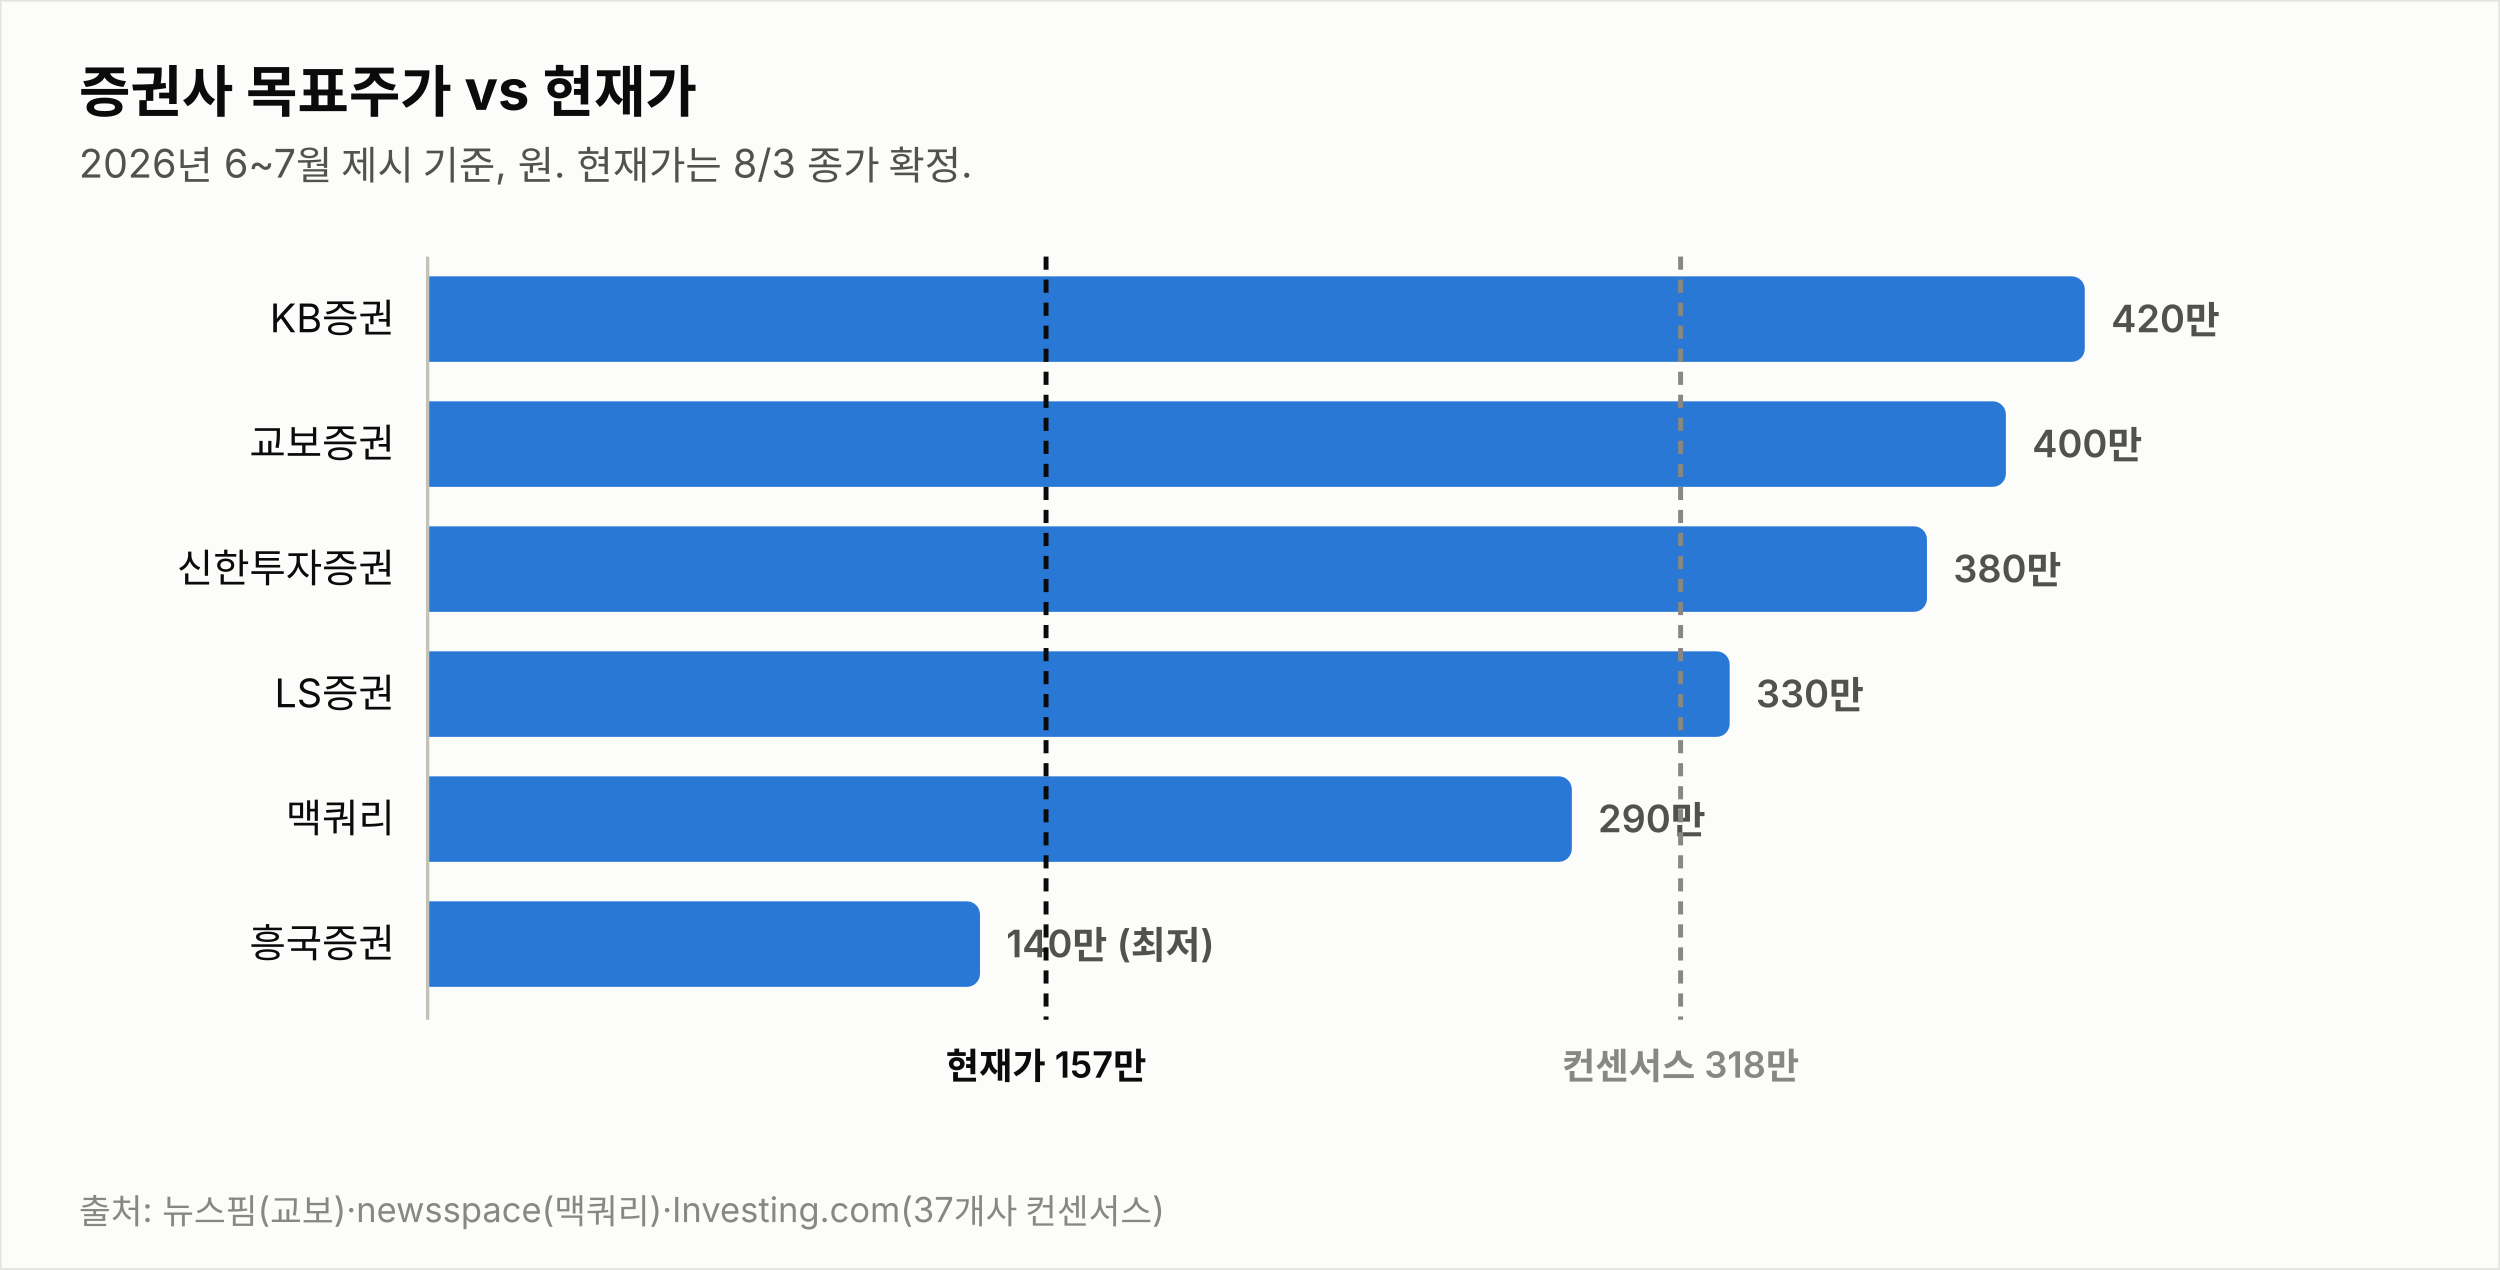
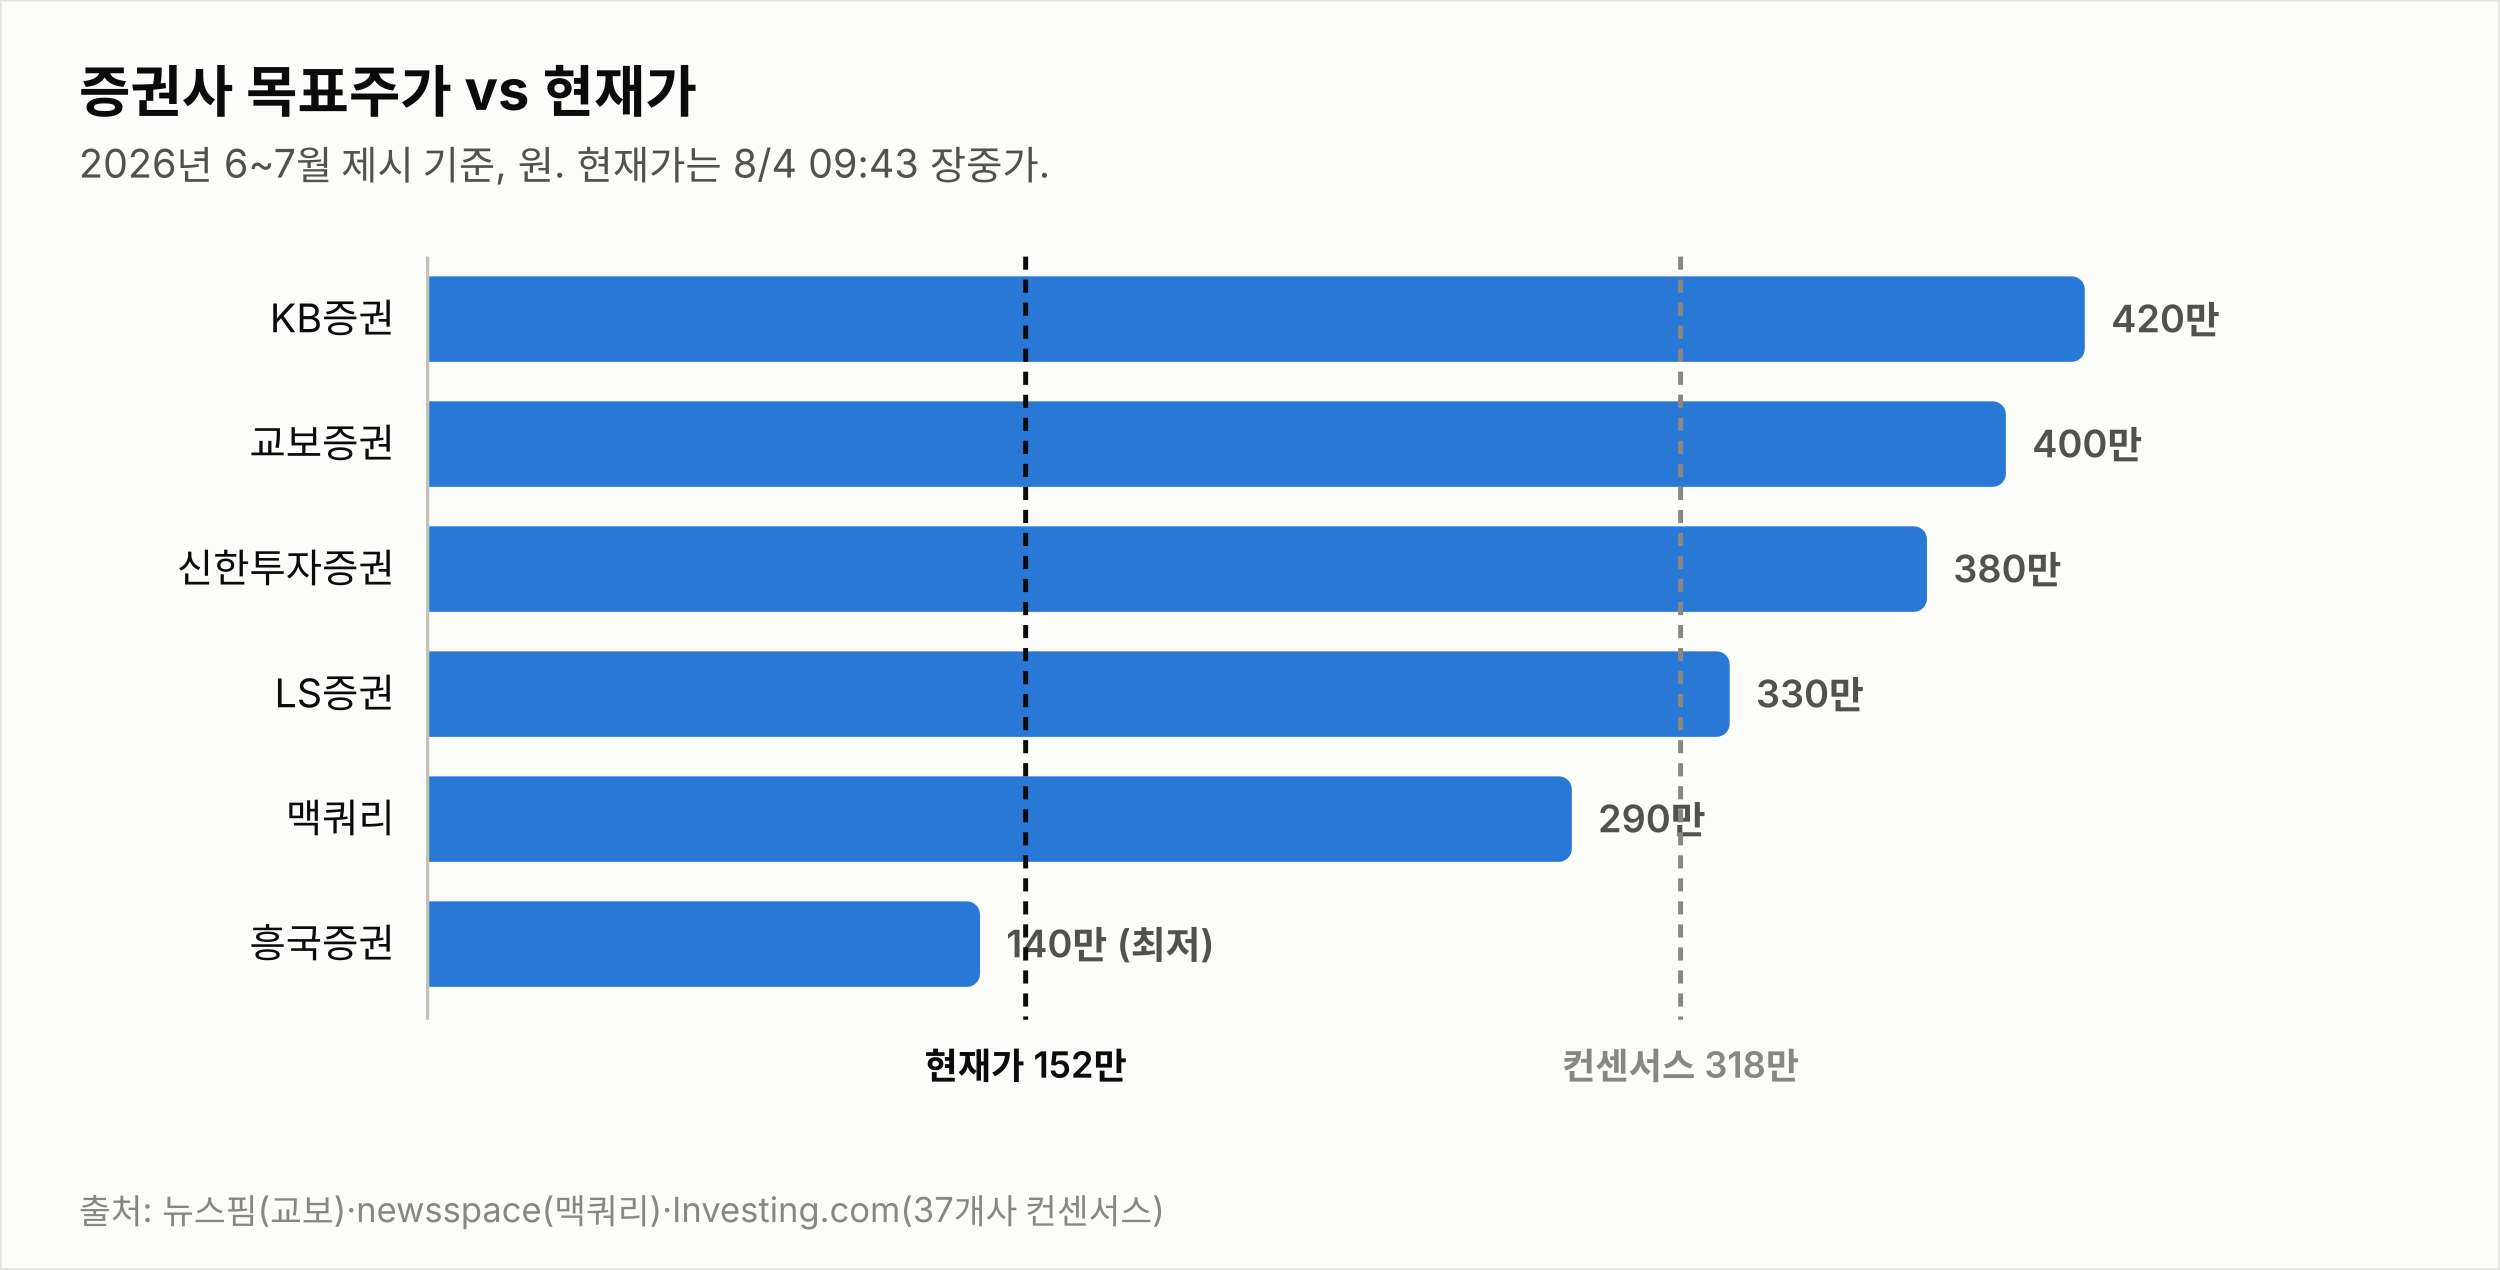
<svg xmlns="http://www.w3.org/2000/svg" width="760" height="386" viewBox="0 0 760 386" font-family="system-ui,-apple-system,&quot;Segoe UI&quot;,&quot;Malgun Gothic&quot;,&quot;Apple SD Gothic Neo&quot;,sans-serif">
  <rect width="760" height="386" fill="#fcfcfb" stroke="rgba(11,11,11,0.10)" />
  <text x="24" y="34" font-size="17" font-weight="700" fill="#0b0b0b">증권사 목표주가 vs 현재가</text>
-   <text x="24" y="54" font-size="12" fill="#52514e">2026년 6~7월 제시 기준, 원. 현재가는 8/3 종가 확정.</text>
+   <text x="24" y="54" font-size="12" fill="#52514e">2026년 6~7월 제시 기준, 원. 현재가는 8/4 09:43 장중가.</text>
  <text x="120" y="101.0" font-size="12" fill="#0b0b0b" text-anchor="end">KB증권</text>
  <path d="M130,84 h499.774 a4,4 0 0 1 4,4 v18 a4,4 0 0 1 -4,4 h-499.774 z" fill="#2a78d6" opacity="1.0" />
  <text x="641.8" y="101.0" font-size="11.5" font-weight="600" fill="#52514e" style="font-variant-numeric:tabular-nums">420만</text>
  <text x="120" y="139.0" font-size="12" fill="#0b0b0b" text-anchor="end">교보증권</text>
  <path d="M130,122 h475.784 a4,4 0 0 1 4,4 v18 a4,4 0 0 1 -4,4 h-475.784 z" fill="#2a78d6" opacity="1.0" />
  <text x="617.8" y="139.0" font-size="11.5" font-weight="600" fill="#52514e" style="font-variant-numeric:tabular-nums">400만</text>
  <text x="120" y="177.0" font-size="12" fill="#0b0b0b" text-anchor="end">신한투자증권</text>
  <path d="M130,160 h451.795 a4,4 0 0 1 4,4 v18 a4,4 0 0 1 -4,4 h-451.795 z" fill="#2a78d6" opacity="1.0" />
  <text x="593.8" y="177.0" font-size="11.5" font-weight="600" fill="#52514e" style="font-variant-numeric:tabular-nums">380만</text>
  <text x="120" y="215.0" font-size="12" fill="#0b0b0b" text-anchor="end">LS증권</text>
  <path d="M130,198 h391.822 a4,4 0 0 1 4,4 v18 a4,4 0 0 1 -4,4 h-391.822 z" fill="#2a78d6" opacity="1.0" />
  <text x="533.8" y="215.0" font-size="11.5" font-weight="600" fill="#52514e" style="font-variant-numeric:tabular-nums">330만</text>
  <text x="120" y="253.0" font-size="12" fill="#0b0b0b" text-anchor="end">맥쿼리</text>
  <path d="M130,236 h343.844 a4,4 0 0 1 4,4 v18 a4,4 0 0 1 -4,4 h-343.844 z" fill="#2a78d6" opacity="1.0" />
  <text x="485.8" y="253.0" font-size="11.5" font-weight="600" fill="#52514e" style="font-variant-numeric:tabular-nums">290만</text>
  <text x="120" y="291.0" font-size="12" fill="#0b0b0b" text-anchor="end">흥국증권</text>
  <path d="M130,274 h163.925 a4,4 0 0 1 4,4 v18 a4,4 0 0 1 -4,4 h-163.925 z" fill="#2a78d6" opacity="1.0" />
  <text x="305.9" y="291.0" font-size="11.5" font-weight="600" fill="#52514e" style="font-variant-numeric:tabular-nums">140만 (최저)</text>
  <line x1="130" y1="78" x2="130" y2="310" stroke="#c3c2b7" stroke-width="1" />
-   <line x1="318.0" y1="78" x2="318.0" y2="310" stroke="#0b0b0b" stroke-width="1.5" stroke-dasharray="4 3" />
-   <text x="318.0" y="328" font-size="11" font-weight="600" fill="#0b0b0b" text-anchor="middle">현재가 157만</text>
+   <line x1="311.8" y1="78" x2="311.8" y2="310" stroke="#0b0b0b" stroke-width="1.5" stroke-dasharray="4 3" />
+   <text x="311.8" y="328" font-size="11" font-weight="600" fill="#0b0b0b" text-anchor="middle">현재가 152만</text>
  <line x1="510.9" y1="78" x2="510.9" y2="310" stroke="#898781" stroke-width="1.5" stroke-dasharray="4 3" />
  <text x="510.9" y="328" font-size="11" font-weight="600" fill="#898781" text-anchor="middle">컨센서스 318만</text>
  <text x="24" y="372" font-size="10.5" fill="#898781">출처: 뉴스핌(교보)·newsspace(맥쿼리)·Investing.com(37개사 컨센서스)</text>
</svg>
